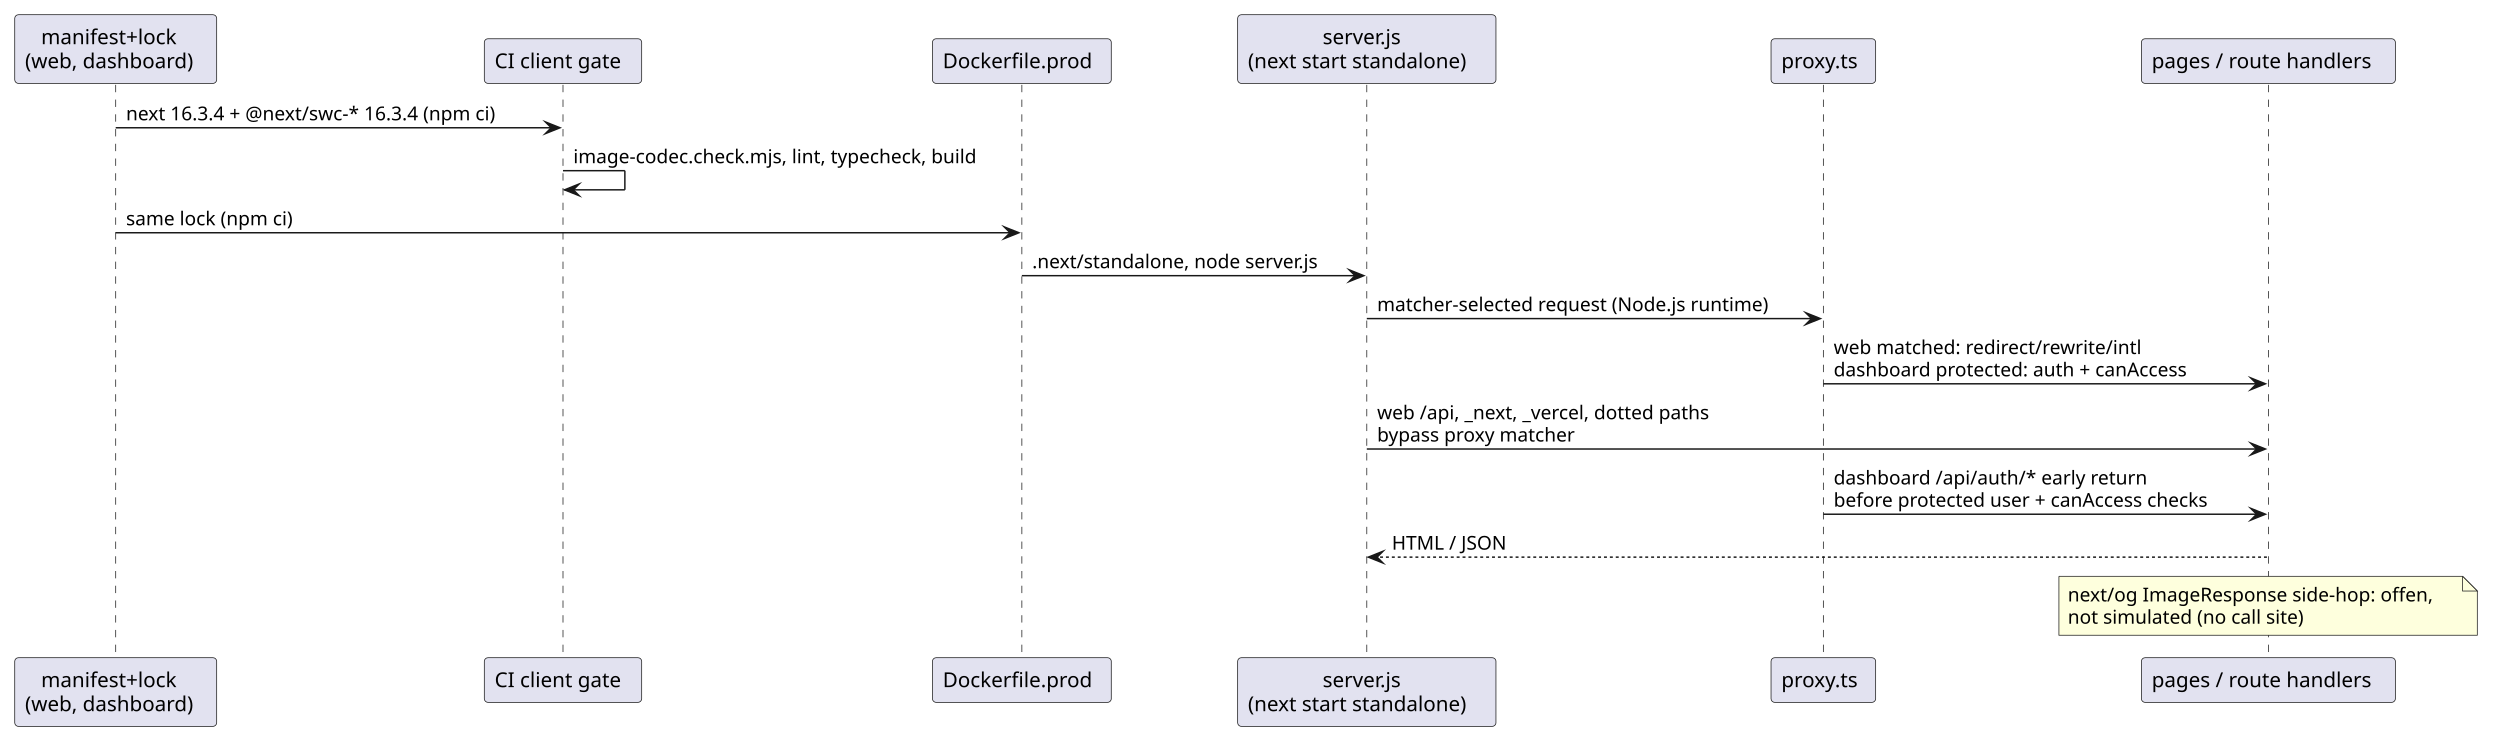
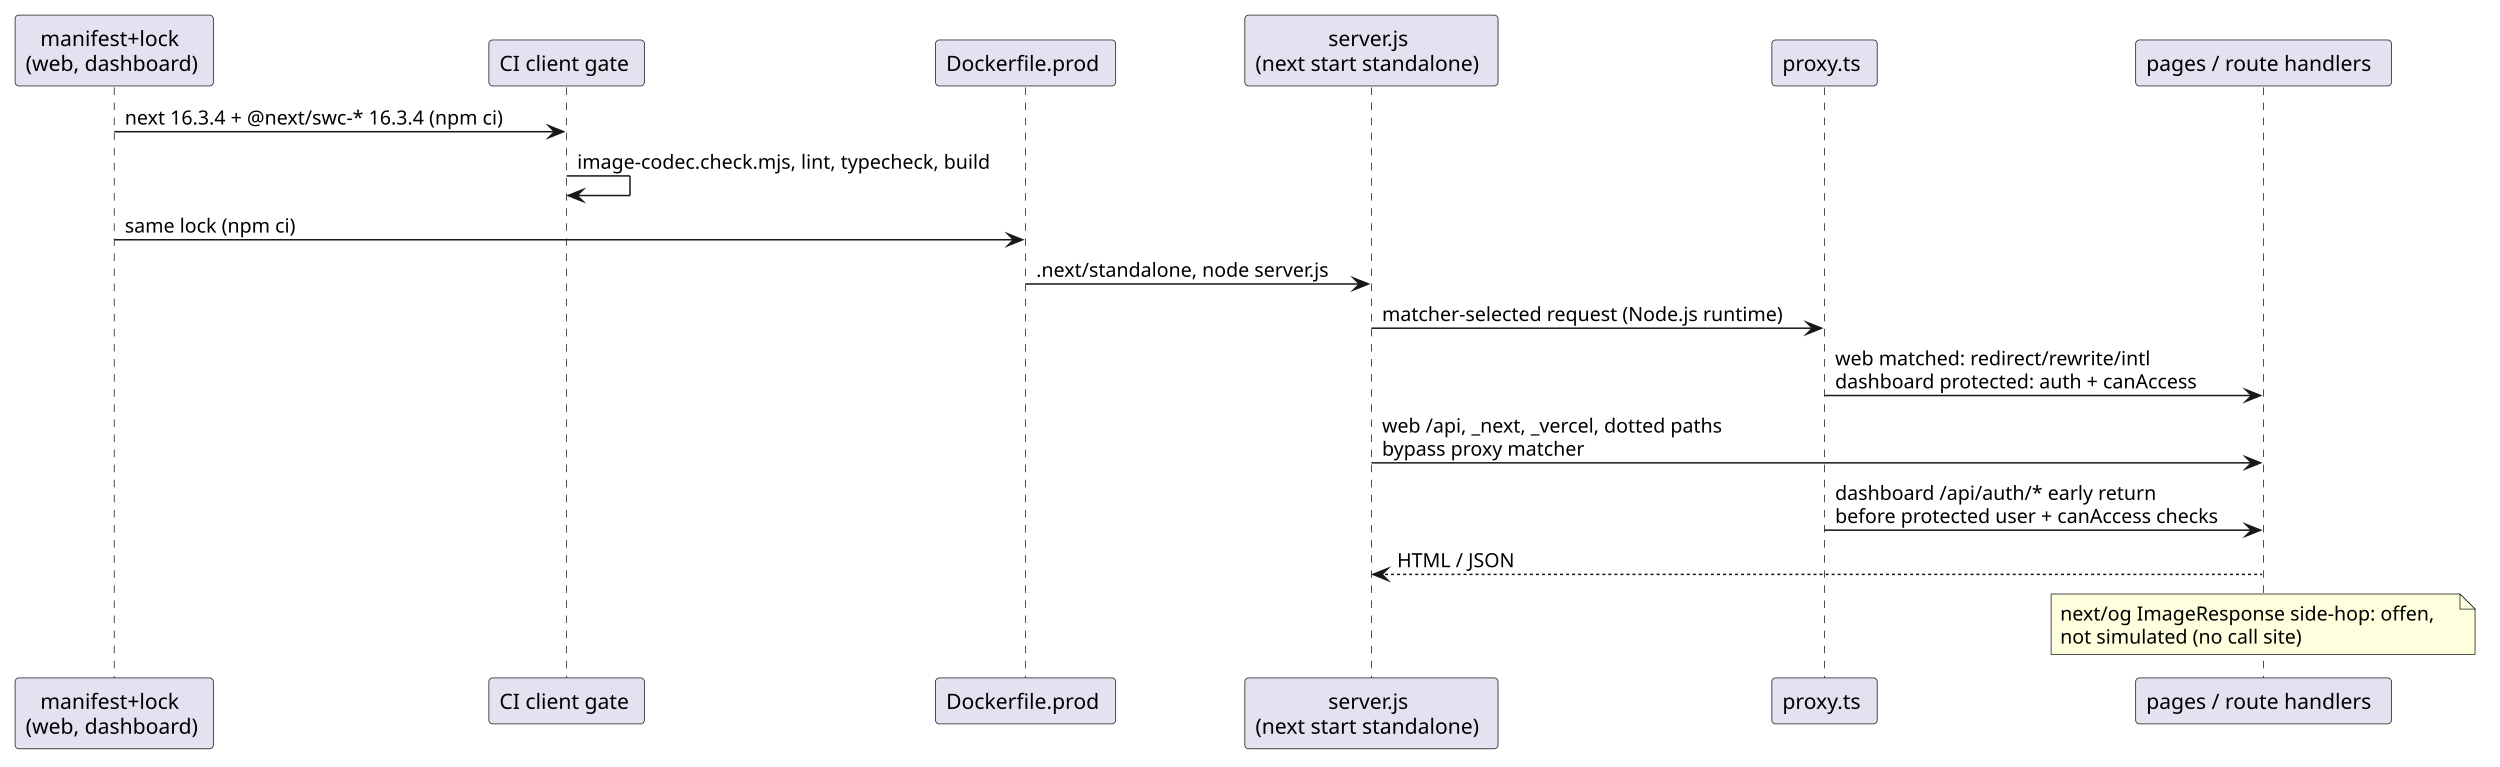
- <svg xmlns="http://www.w3.org/2000/svg" version="1.1" data-diagram-type="SEQUENCE" style="width:1697px;height:505px;background:#FFFFFF;" width="1697px" height="505px" viewBox="0 0 1697 505" zoomAndPan="magnify" preserveAspectRatio="none" contentStyleType="text/css">
+ <svg xmlns="http://www.w3.org/2000/svg" version="1.1" data-diagram-type="SEQUENCE" style="width:1657px;height:508px;background:#FFFFFF;" width="1657px" height="508px" viewBox="0 0 1657 508" zoomAndPan="magnify" preserveAspectRatio="none" contentStyleType="text/css">
  <defs />
  <g font-family="sans-serif" lengthAdjust="spacing">
    <g>
-       <rect x="75.041" y="57.594" width="8" height="388.859" fill="#000" fill-opacity="0" />
-       <line x1="78.541" y1="57.594" x2="78.541" y2="446.453" style="stroke:#181818;stroke-width:0.5;stroke-dasharray:5,5;" />
+       <rect x="72.207" y="57.977" width="8" height="391.348" fill="#000" fill-opacity="0" />
+       <line x1="75.707" y1="57.977" x2="75.707" y2="449.324" style="stroke:#181818;stroke-width:0.5;stroke-dasharray:5,5;" />
    </g>
    <g>
-       <rect x="378.661" y="57.594" width="8" height="388.859" fill="#000" fill-opacity="0" />
-       <line x1="382.161" y1="57.594" x2="382.161" y2="446.453" style="stroke:#181818;stroke-width:0.5;stroke-dasharray:5,5;" />
+       <rect x="372.051" y="57.977" width="8" height="391.348" fill="#000" fill-opacity="0" />
+       <line x1="375.551" y1="57.977" x2="375.551" y2="449.324" style="stroke:#181818;stroke-width:0.5;stroke-dasharray:5,5;" />
    </g>
    <g>
-       <rect x="690.138" y="57.594" width="8" height="388.859" fill="#000" fill-opacity="0" />
-       <line x1="693.638" y1="57.594" x2="693.638" y2="446.453" style="stroke:#181818;stroke-width:0.5;stroke-dasharray:5,5;" />
+       <rect x="676.272" y="57.977" width="8" height="391.348" fill="#000" fill-opacity="0" />
+       <line x1="679.772" y1="57.977" x2="679.772" y2="449.324" style="stroke:#181818;stroke-width:0.5;stroke-dasharray:5,5;" />
    </g>
    <g>
-       <rect x="924.283" y="57.594" width="8" height="388.859" fill="#000" fill-opacity="0" />
-       <line x1="927.783" y1="57.594" x2="927.783" y2="446.453" style="stroke:#181818;stroke-width:0.5;stroke-dasharray:5,5;" />
+       <rect x="905.492" y="57.977" width="8" height="391.348" fill="#000" fill-opacity="0" />
+       <line x1="908.992" y1="57.977" x2="908.992" y2="449.324" style="stroke:#181818;stroke-width:0.5;stroke-dasharray:5,5;" />
    </g>
    <g>
-       <rect x="1234.188" y="57.594" width="8" height="388.859" fill="#000" fill-opacity="0" />
-       <line x1="1237.688" y1="57.594" x2="1237.688" y2="446.453" style="stroke:#181818;stroke-width:0.5;stroke-dasharray:5,5;" />
+       <rect x="1205.799" y="57.977" width="8" height="391.348" fill="#000" fill-opacity="0" />
+       <line x1="1209.299" y1="57.977" x2="1209.299" y2="449.324" style="stroke:#181818;stroke-width:0.5;stroke-dasharray:5,5;" />
    </g>
    <g>
-       <rect x="1536.279" y="57.594" width="8" height="388.859" fill="#000" fill-opacity="0" />
-       <line x1="1539.779" y1="57.594" x2="1539.779" y2="446.453" style="stroke:#181818;stroke-width:0.5;stroke-dasharray:5,5;" />
+       <rect x="1496.788" y="57.977" width="8" height="391.348" fill="#000" fill-opacity="0" />
+       <line x1="1500.288" y1="57.977" x2="1500.288" y2="449.324" style="stroke:#181818;stroke-width:0.5;stroke-dasharray:5,5;" />
    </g>
-     <rect x="10" y="10" width="137.081" height="46.594" fill="#E2E2F0" style="stroke:#181818;stroke-width:0.5;" rx="2.5" ry="2.5" />
-     <text x="27.893" y="29.995" fill="#000" font-size="14" textLength="101.295">manifest+lock</text>
-     <text x="17" y="46.292" fill="#000" font-size="14" textLength="123.081">(web, dashboard)</text>
-     <rect x="328.749" y="26.297" width="106.825" height="30.297" fill="#E2E2F0" style="stroke:#181818;stroke-width:0.5;" rx="2.5" ry="2.5" />
-     <text x="335.749" y="46.292" fill="#000" font-size="14" textLength="92.825">CI client gate</text>
-     <rect x="632.945" y="26.297" width="121.386" height="30.297" fill="#E2E2F0" style="stroke:#181818;stroke-width:0.5;" rx="2.5" ry="2.5" />
-     <text x="639.945" y="46.292" fill="#000" font-size="14" textLength="107.386">Dockerfile.prod</text>
-     <rect x="840.116" y="10" width="175.335" height="46.594" fill="#E2E2F0" style="stroke:#181818;stroke-width:0.5;" rx="2.5" ry="2.5" />
-     <text x="897.808" y="29.995" fill="#000" font-size="14" textLength="59.951">server.js</text>
-     <text x="847.116" y="46.292" fill="#000" font-size="14" textLength="161.335">(next start standalone)</text>
-     <rect x="1202.182" y="26.297" width="71.012" height="30.297" fill="#E2E2F0" style="stroke:#181818;stroke-width:0.5;" rx="2.5" ry="2.5" />
-     <text x="1209.182" y="46.292" fill="#000" font-size="14" textLength="57.012">proxy.ts</text>
-     <rect x="1453.584" y="26.297" width="172.389" height="30.297" fill="#E2E2F0" style="stroke:#181818;stroke-width:0.5;" rx="2.5" ry="2.5" />
-     <text x="1460.584" y="46.292" fill="#000" font-size="14" textLength="158.389">pages / route handlers</text>
-     <rect x="10" y="446.453" width="137.081" height="46.594" fill="#E2E2F0" style="stroke:#181818;stroke-width:0.5;" rx="2.5" ry="2.5" />
-     <text x="27.893" y="466.448" fill="#000" font-size="14" textLength="101.295">manifest+lock</text>
-     <text x="17" y="482.745" fill="#000" font-size="14" textLength="123.081">(web, dashboard)</text>
-     <rect x="328.749" y="446.453" width="106.825" height="30.297" fill="#E2E2F0" style="stroke:#181818;stroke-width:0.5;" rx="2.5" ry="2.5" />
-     <text x="335.749" y="466.448" fill="#000" font-size="14" textLength="92.825">CI client gate</text>
-     <rect x="632.945" y="446.453" width="121.386" height="30.297" fill="#E2E2F0" style="stroke:#181818;stroke-width:0.5;" rx="2.5" ry="2.5" />
-     <text x="639.945" y="466.448" fill="#000" font-size="14" textLength="107.386">Dockerfile.prod</text>
-     <rect x="840.116" y="446.453" width="175.335" height="46.594" fill="#E2E2F0" style="stroke:#181818;stroke-width:0.5;" rx="2.5" ry="2.5" />
-     <text x="897.808" y="466.448" fill="#000" font-size="14" textLength="59.951">server.js</text>
-     <text x="847.116" y="482.745" fill="#000" font-size="14" textLength="161.335">(next start standalone)</text>
-     <rect x="1202.182" y="446.453" width="71.012" height="30.297" fill="#E2E2F0" style="stroke:#181818;stroke-width:0.5;" rx="2.5" ry="2.5" />
-     <text x="1209.182" y="466.448" fill="#000" font-size="14" textLength="57.012">proxy.ts</text>
-     <rect x="1453.584" y="446.453" width="172.389" height="30.297" fill="#E2E2F0" style="stroke:#181818;stroke-width:0.5;" rx="2.5" ry="2.5" />
-     <text x="1460.584" y="466.448" fill="#000" font-size="14" textLength="158.389">pages / route handlers</text>
-     <polygon points="370.161,82.727,380.161,86.727,370.161,90.727,374.161,86.727" fill="#181818" style="stroke:#181818;stroke-width:1;stroke-linejoin:miter;stroke-miterlimit:10;" />
-     <line x1="78.541" y1="86.727" x2="376.161" y2="86.727" style="stroke:#181818;stroke-width:1;" />
-     <text x="85.541" y="81.661" fill="#000" font-size="13" textLength="279.621">next 16.3.4 + @next/swc-* 16.3.4 (npm ci)</text>
-     <line x1="382.161" y1="115.859" x2="424.161" y2="115.859" style="stroke:#181818;stroke-width:1;" />
-     <line x1="424.161" y1="115.859" x2="424.161" y2="128.859" style="stroke:#181818;stroke-width:1;" />
-     <line x1="383.161" y1="128.859" x2="424.161" y2="128.859" style="stroke:#181818;stroke-width:1;" />
-     <polygon points="393.161,124.859,383.161,128.859,393.161,132.859,389.161,128.859" fill="#181818" style="stroke:#181818;stroke-width:1;stroke-linejoin:miter;stroke-miterlimit:10;" />
-     <text x="389.161" y="110.793" fill="#000" font-size="13" textLength="297.477">image-codec.check.mjs, lint, typecheck, build</text>
-     <polygon points="681.638,153.992,691.638,157.992,681.638,161.992,685.638,157.992" fill="#181818" style="stroke:#181818;stroke-width:1;stroke-linejoin:miter;stroke-miterlimit:10;" />
-     <line x1="78.541" y1="157.992" x2="687.638" y2="157.992" style="stroke:#181818;stroke-width:1;" />
-     <text x="85.541" y="152.926" fill="#000" font-size="13" textLength="124.097">same lock (npm ci)</text>
-     <polygon points="915.783,183.125,925.783,187.125,915.783,191.125,919.783,187.125" fill="#181818" style="stroke:#181818;stroke-width:1;stroke-linejoin:miter;stroke-miterlimit:10;" />
-     <line x1="693.638" y1="187.125" x2="921.783" y2="187.125" style="stroke:#181818;stroke-width:1;" />
-     <text x="700.638" y="182.059" fill="#000" font-size="13" textLength="210.146">.next/standalone, node server.js</text>
-     <polygon points="1225.688,212.258,1235.688,216.258,1225.688,220.258,1229.688,216.258" fill="#181818" style="stroke:#181818;stroke-width:1;stroke-linejoin:miter;stroke-miterlimit:10;" />
-     <line x1="927.783" y1="216.258" x2="1231.688" y2="216.258" style="stroke:#181818;stroke-width:1;" />
-     <text x="934.783" y="211.192" fill="#000" font-size="13" textLength="285.905">matcher-selected request (Node.js runtime)</text>
-     <polygon points="1527.779,256.523,1537.779,260.523,1527.779,264.523,1531.779,260.523" fill="#181818" style="stroke:#181818;stroke-width:1;stroke-linejoin:miter;stroke-miterlimit:10;" />
-     <line x1="1237.688" y1="260.523" x2="1533.779" y2="260.523" style="stroke:#181818;stroke-width:1;" />
-     <text x="1244.688" y="240.325" fill="#000" font-size="13" textLength="223.031">web matched: redirect/rewrite/intl</text>
-     <text x="1244.688" y="255.458" fill="#000" font-size="13" textLength="261.568">dashboard protected: auth + canAccess</text>
-     <polygon points="1527.779,300.789,1537.779,304.789,1527.779,308.789,1531.779,304.789" fill="#181818" style="stroke:#181818;stroke-width:1;stroke-linejoin:miter;stroke-miterlimit:10;" />
-     <line x1="927.783" y1="304.789" x2="1533.779" y2="304.789" style="stroke:#181818;stroke-width:1;" />
-     <text x="934.783" y="284.59" fill="#000" font-size="13" textLength="244.95">web /api, _next, _vercel, dotted paths</text>
-     <text x="934.783" y="299.723" fill="#000" font-size="13" textLength="145.368">bypass proxy matcher</text>
-     <polygon points="1527.779,345.055,1537.779,349.055,1527.779,353.055,1531.779,349.055" fill="#181818" style="stroke:#181818;stroke-width:1;stroke-linejoin:miter;stroke-miterlimit:10;" />
-     <line x1="1237.688" y1="349.055" x2="1533.779" y2="349.055" style="stroke:#181818;stroke-width:1;" />
-     <text x="1244.688" y="328.856" fill="#000" font-size="13" textLength="223.285">dashboard /api/auth/* early return</text>
-     <text x="1244.688" y="343.989" fill="#000" font-size="13" textLength="278.091">before protected user + canAccess checks</text>
-     <polygon points="938.783,374.188,928.783,378.188,938.783,382.188,934.783,378.188" fill="#181818" style="stroke:#181818;stroke-width:1;stroke-linejoin:miter;stroke-miterlimit:10;" />
-     <line x1="932.783" y1="378.188" x2="1538.779" y2="378.188" style="stroke:#181818;stroke-width:1;stroke-dasharray:2,2;" />
-     <text x="944.783" y="373.122" fill="#000" font-size="13" textLength="80.863">HTML / JSON</text>
-     <path d="M1397.594,391.188 L1397.594,431.188 L1681.594,431.188 L1681.594,401.188 L1671.594,391.188 L1397.594,391.188" style="stroke:#181818;stroke-width:0.5;" fill="#FEFFDD" />
-     <path d="M1671.594,391.188 L1671.594,401.188 L1681.594,401.188 L1671.594,391.188" style="stroke:#181818;stroke-width:0.5;" fill="#FEFFDD" />
-     <text x="1403.594" y="408.254" fill="#000" font-size="13" textLength="263.371">next/og ImageResponse side-hop: offen,</text>
-     <text x="1403.594" y="423.387" fill="#000" font-size="13" textLength="174.186">not simulated (no call site)</text>
+     <rect x="10" y="10" width="131.414" height="46.977" fill="#E2E2F0" style="stroke:#181818;stroke-width:0.5;" rx="2.5" ry="2.5" />
+     <text x="26.714" y="30.535" fill="#000" font-size="14" textLength="97.986">manifest+lock</text>
+     <text x="17" y="47.023" fill="#000" font-size="14" textLength="117.414">(web, dashboard)</text>
+     <rect x="324.018" y="26.488" width="103.065" height="30.488" fill="#E2E2F0" style="stroke:#181818;stroke-width:0.5;" rx="2.5" ry="2.5" />
+     <text x="331.018" y="47.023" fill="#000" font-size="14" textLength="89.065">CI client gate</text>
+     <rect x="620.077" y="26.488" width="119.39" height="30.488" fill="#E2E2F0" style="stroke:#181818;stroke-width:0.5;" rx="2.5" ry="2.5" />
+     <text x="627.077" y="47.023" fill="#000" font-size="14" textLength="105.39">Dockerfile.prod</text>
+     <rect x="825.084" y="10" width="167.815" height="46.977" fill="#E2E2F0" style="stroke:#181818;stroke-width:0.5;" rx="2.5" ry="2.5" />
+     <text x="880.359" y="30.535" fill="#000" font-size="14" textLength="57.265">server.js</text>
+     <text x="832.084" y="47.023" fill="#000" font-size="14" textLength="153.815">(next start standalone)</text>
+     <rect x="1174.377" y="26.488" width="69.843" height="30.488" fill="#E2E2F0" style="stroke:#181818;stroke-width:0.5;" rx="2.5" ry="2.5" />
+     <text x="1181.377" y="47.023" fill="#000" font-size="14" textLength="55.843">proxy.ts</text>
+     <rect x="1415.525" y="26.488" width="169.524" height="30.488" fill="#E2E2F0" style="stroke:#181818;stroke-width:0.5;" rx="2.5" ry="2.5" />
+     <text x="1422.525" y="47.023" fill="#000" font-size="14" textLength="155.524">pages / route handlers</text>
+     <rect x="10" y="449.324" width="131.414" height="46.977" fill="#E2E2F0" style="stroke:#181818;stroke-width:0.5;" rx="2.5" ry="2.5" />
+     <text x="26.714" y="469.859" fill="#000" font-size="14" textLength="97.986">manifest+lock</text>
+     <text x="17" y="486.348" fill="#000" font-size="14" textLength="117.414">(web, dashboard)</text>
+     <rect x="324.018" y="449.324" width="103.065" height="30.488" fill="#E2E2F0" style="stroke:#181818;stroke-width:0.5;" rx="2.5" ry="2.5" />
+     <text x="331.018" y="469.859" fill="#000" font-size="14" textLength="89.065">CI client gate</text>
+     <rect x="620.077" y="449.324" width="119.39" height="30.488" fill="#E2E2F0" style="stroke:#181818;stroke-width:0.5;" rx="2.5" ry="2.5" />
+     <text x="627.077" y="469.859" fill="#000" font-size="14" textLength="105.39">Dockerfile.prod</text>
+     <rect x="825.084" y="449.324" width="167.815" height="46.977" fill="#E2E2F0" style="stroke:#181818;stroke-width:0.5;" rx="2.5" ry="2.5" />
+     <text x="880.359" y="469.859" fill="#000" font-size="14" textLength="57.265">server.js</text>
+     <text x="832.084" y="486.348" fill="#000" font-size="14" textLength="153.815">(next start standalone)</text>
+     <rect x="1174.377" y="449.324" width="69.843" height="30.488" fill="#E2E2F0" style="stroke:#181818;stroke-width:0.5;" rx="2.5" ry="2.5" />
+     <text x="1181.377" y="469.859" fill="#000" font-size="14" textLength="55.843">proxy.ts</text>
+     <rect x="1415.525" y="449.324" width="169.524" height="30.488" fill="#E2E2F0" style="stroke:#181818;stroke-width:0.5;" rx="2.5" ry="2.5" />
+     <text x="1422.525" y="469.859" fill="#000" font-size="14" textLength="155.524">pages / route handlers</text>
+     <polygon points="363.551,83.287,373.551,87.287,363.551,91.287,367.551,87.287" fill="#181818" style="stroke:#181818;stroke-width:1;stroke-linejoin:miter;stroke-miterlimit:10;" />
+     <line x1="75.707" y1="87.287" x2="369.551" y2="87.287" style="stroke:#181818;stroke-width:1;" />
+     <text x="82.707" y="82.545" fill="#000" font-size="13" textLength="275.844">next 16.3.4 + @next/swc-* 16.3.4 (npm ci)</text>
+     <line x1="375.551" y1="116.598" x2="417.551" y2="116.598" style="stroke:#181818;stroke-width:1;" />
+     <line x1="417.551" y1="116.598" x2="417.551" y2="129.598" style="stroke:#181818;stroke-width:1;" />
+     <line x1="376.551" y1="129.598" x2="417.551" y2="129.598" style="stroke:#181818;stroke-width:1;" />
+     <polygon points="386.551,125.598,376.551,129.598,386.551,133.598,382.551,129.598" fill="#181818" style="stroke:#181818;stroke-width:1;stroke-linejoin:miter;stroke-miterlimit:10;" />
+     <text x="382.551" y="111.855" fill="#000" font-size="13" textLength="290.221">image-codec.check.mjs, lint, typecheck, build</text>
+     <polygon points="667.772,154.908,677.772,158.908,667.772,162.908,671.772,158.908" fill="#181818" style="stroke:#181818;stroke-width:1;stroke-linejoin:miter;stroke-miterlimit:10;" />
+     <line x1="75.707" y1="158.908" x2="673.772" y2="158.908" style="stroke:#181818;stroke-width:1;" />
+     <text x="82.707" y="154.166" fill="#000" font-size="13" textLength="118.784">same lock (npm ci)</text>
+     <polygon points="896.992,184.219,906.992,188.219,896.992,192.219,900.992,188.219" fill="#181818" style="stroke:#181818;stroke-width:1;stroke-linejoin:miter;stroke-miterlimit:10;" />
+     <line x1="679.772" y1="188.219" x2="902.992" y2="188.219" style="stroke:#181818;stroke-width:1;" />
+     <text x="686.772" y="183.477" fill="#000" font-size="13" textLength="205.22">.next/standalone, node server.js</text>
+     <polygon points="1197.299,213.529,1207.299,217.529,1197.299,221.529,1201.299,217.529" fill="#181818" style="stroke:#181818;stroke-width:1;stroke-linejoin:miter;stroke-miterlimit:10;" />
+     <line x1="908.992" y1="217.529" x2="1203.299" y2="217.529" style="stroke:#181818;stroke-width:1;" />
+     <text x="915.992" y="212.787" fill="#000" font-size="13" textLength="276.307">matcher-selected request (Node.js runtime)</text>
+     <polygon points="1488.288,258.15,1498.288,262.15,1488.288,266.15,1492.288,262.15" fill="#181818" style="stroke:#181818;stroke-width:1;stroke-linejoin:miter;stroke-miterlimit:10;" />
+     <line x1="1209.299" y1="262.15" x2="1494.288" y2="262.15" style="stroke:#181818;stroke-width:1;" />
+     <text x="1216.299" y="242.098" fill="#000" font-size="13" textLength="218.537">web matched: redirect/rewrite/intl</text>
+     <text x="1216.299" y="257.408" fill="#000" font-size="13" textLength="251.208">dashboard protected: auth + canAccess</text>
+     <polygon points="1488.288,302.771,1498.288,306.771,1488.288,310.771,1492.288,306.771" fill="#181818" style="stroke:#181818;stroke-width:1;stroke-linejoin:miter;stroke-miterlimit:10;" />
+     <line x1="908.992" y1="306.771" x2="1494.288" y2="306.771" style="stroke:#181818;stroke-width:1;" />
+     <text x="915.992" y="286.719" fill="#000" font-size="13" textLength="238.615">web /api, _next, _vercel, dotted paths</text>
+     <text x="915.992" y="302.029" fill="#000" font-size="13" textLength="139.534">bypass proxy matcher</text>
+     <polygon points="1488.288,347.393,1498.288,351.393,1488.288,355.393,1492.288,351.393" fill="#181818" style="stroke:#181818;stroke-width:1;stroke-linejoin:miter;stroke-miterlimit:10;" />
+     <line x1="1209.299" y1="351.393" x2="1494.288" y2="351.393" style="stroke:#181818;stroke-width:1;" />
+     <text x="1216.299" y="331.34" fill="#000" font-size="13" textLength="222.428">dashboard /api/auth/* early return</text>
+     <text x="1216.299" y="346.65" fill="#000" font-size="13" textLength="266.989">before protected user + canAccess checks</text>
+     <polygon points="919.992,376.703,909.992,380.703,919.992,384.703,915.992,380.703" fill="#181818" style="stroke:#181818;stroke-width:1;stroke-linejoin:miter;stroke-miterlimit:10;" />
+     <line x1="913.992" y1="380.703" x2="1499.288" y2="380.703" style="stroke:#181818;stroke-width:1;stroke-dasharray:2,2;" />
+     <text x="925.992" y="375.961" fill="#000" font-size="13" textLength="81.694">HTML / JSON</text>
+     <path d="M1359.464,393.703 L1359.464,433.703 L1640.464,433.703 L1640.464,403.703 L1630.464,393.703 L1359.464,393.703" style="stroke:#181818;stroke-width:0.5;" fill="#FEFFDD" />
+     <path d="M1630.464,393.703 L1630.464,403.703 L1640.464,403.703 L1630.464,393.703" style="stroke:#181818;stroke-width:0.5;" fill="#FEFFDD" />
+     <text x="1365.464" y="411.271" fill="#000" font-size="13" textLength="260.647">next/og ImageResponse side-hop: offen,</text>
+     <text x="1365.464" y="426.582" fill="#000" font-size="13" textLength="167.534">not simulated (no call site)</text>
  </g>
</svg>
